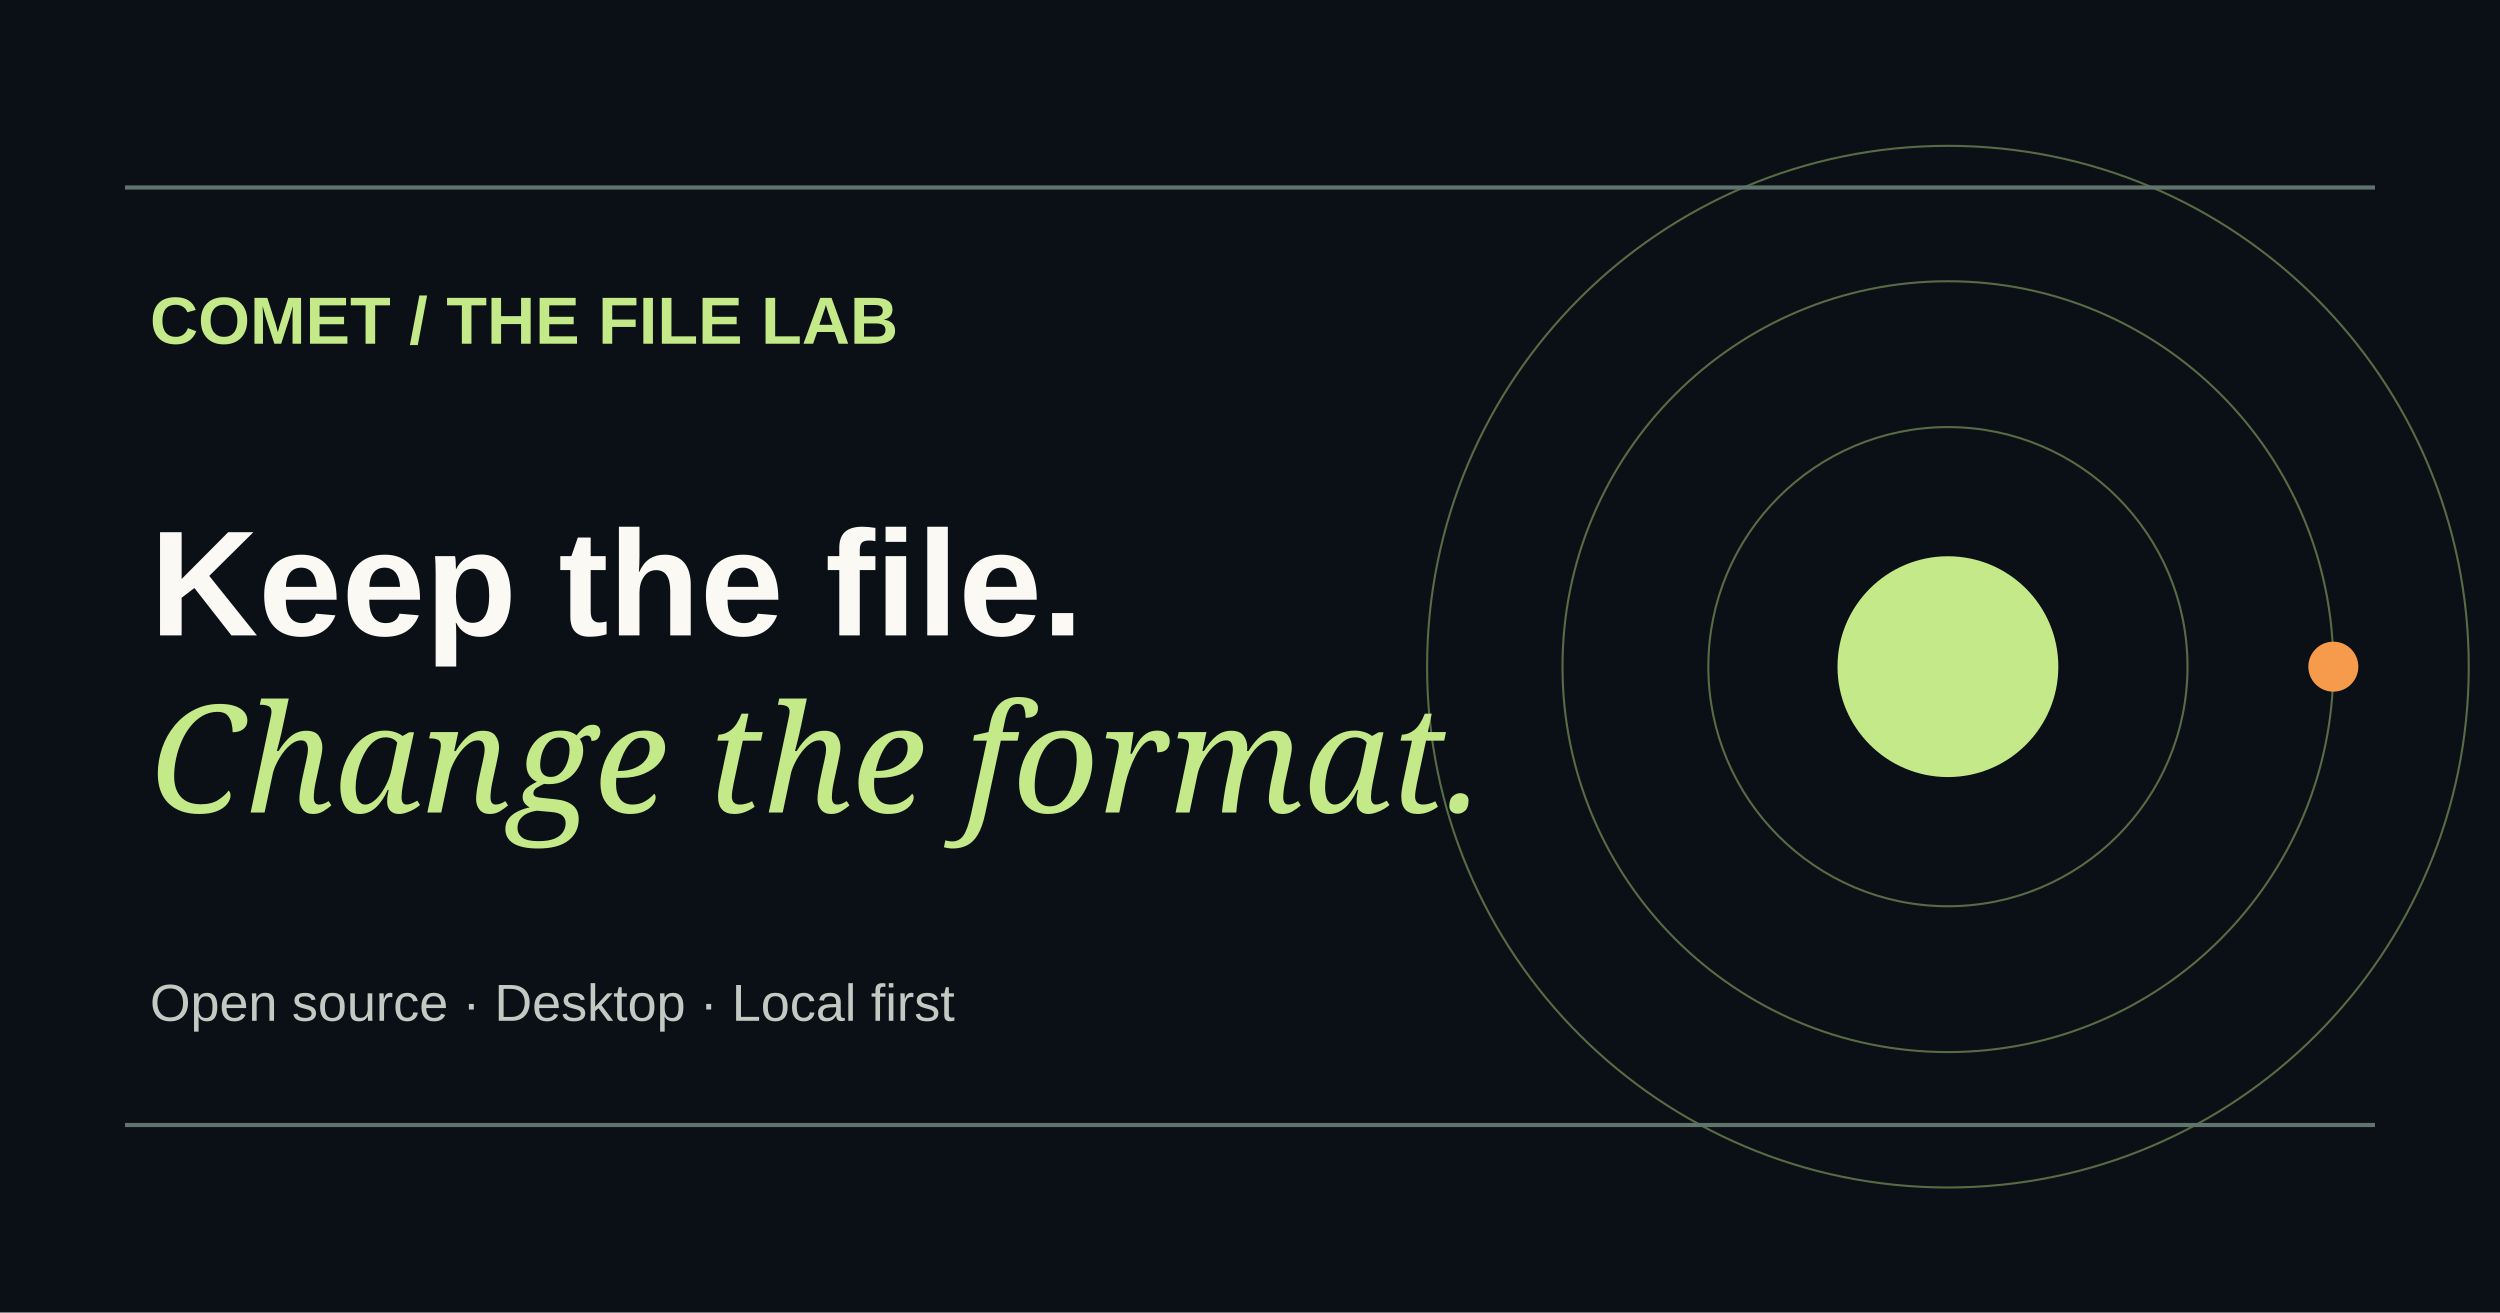
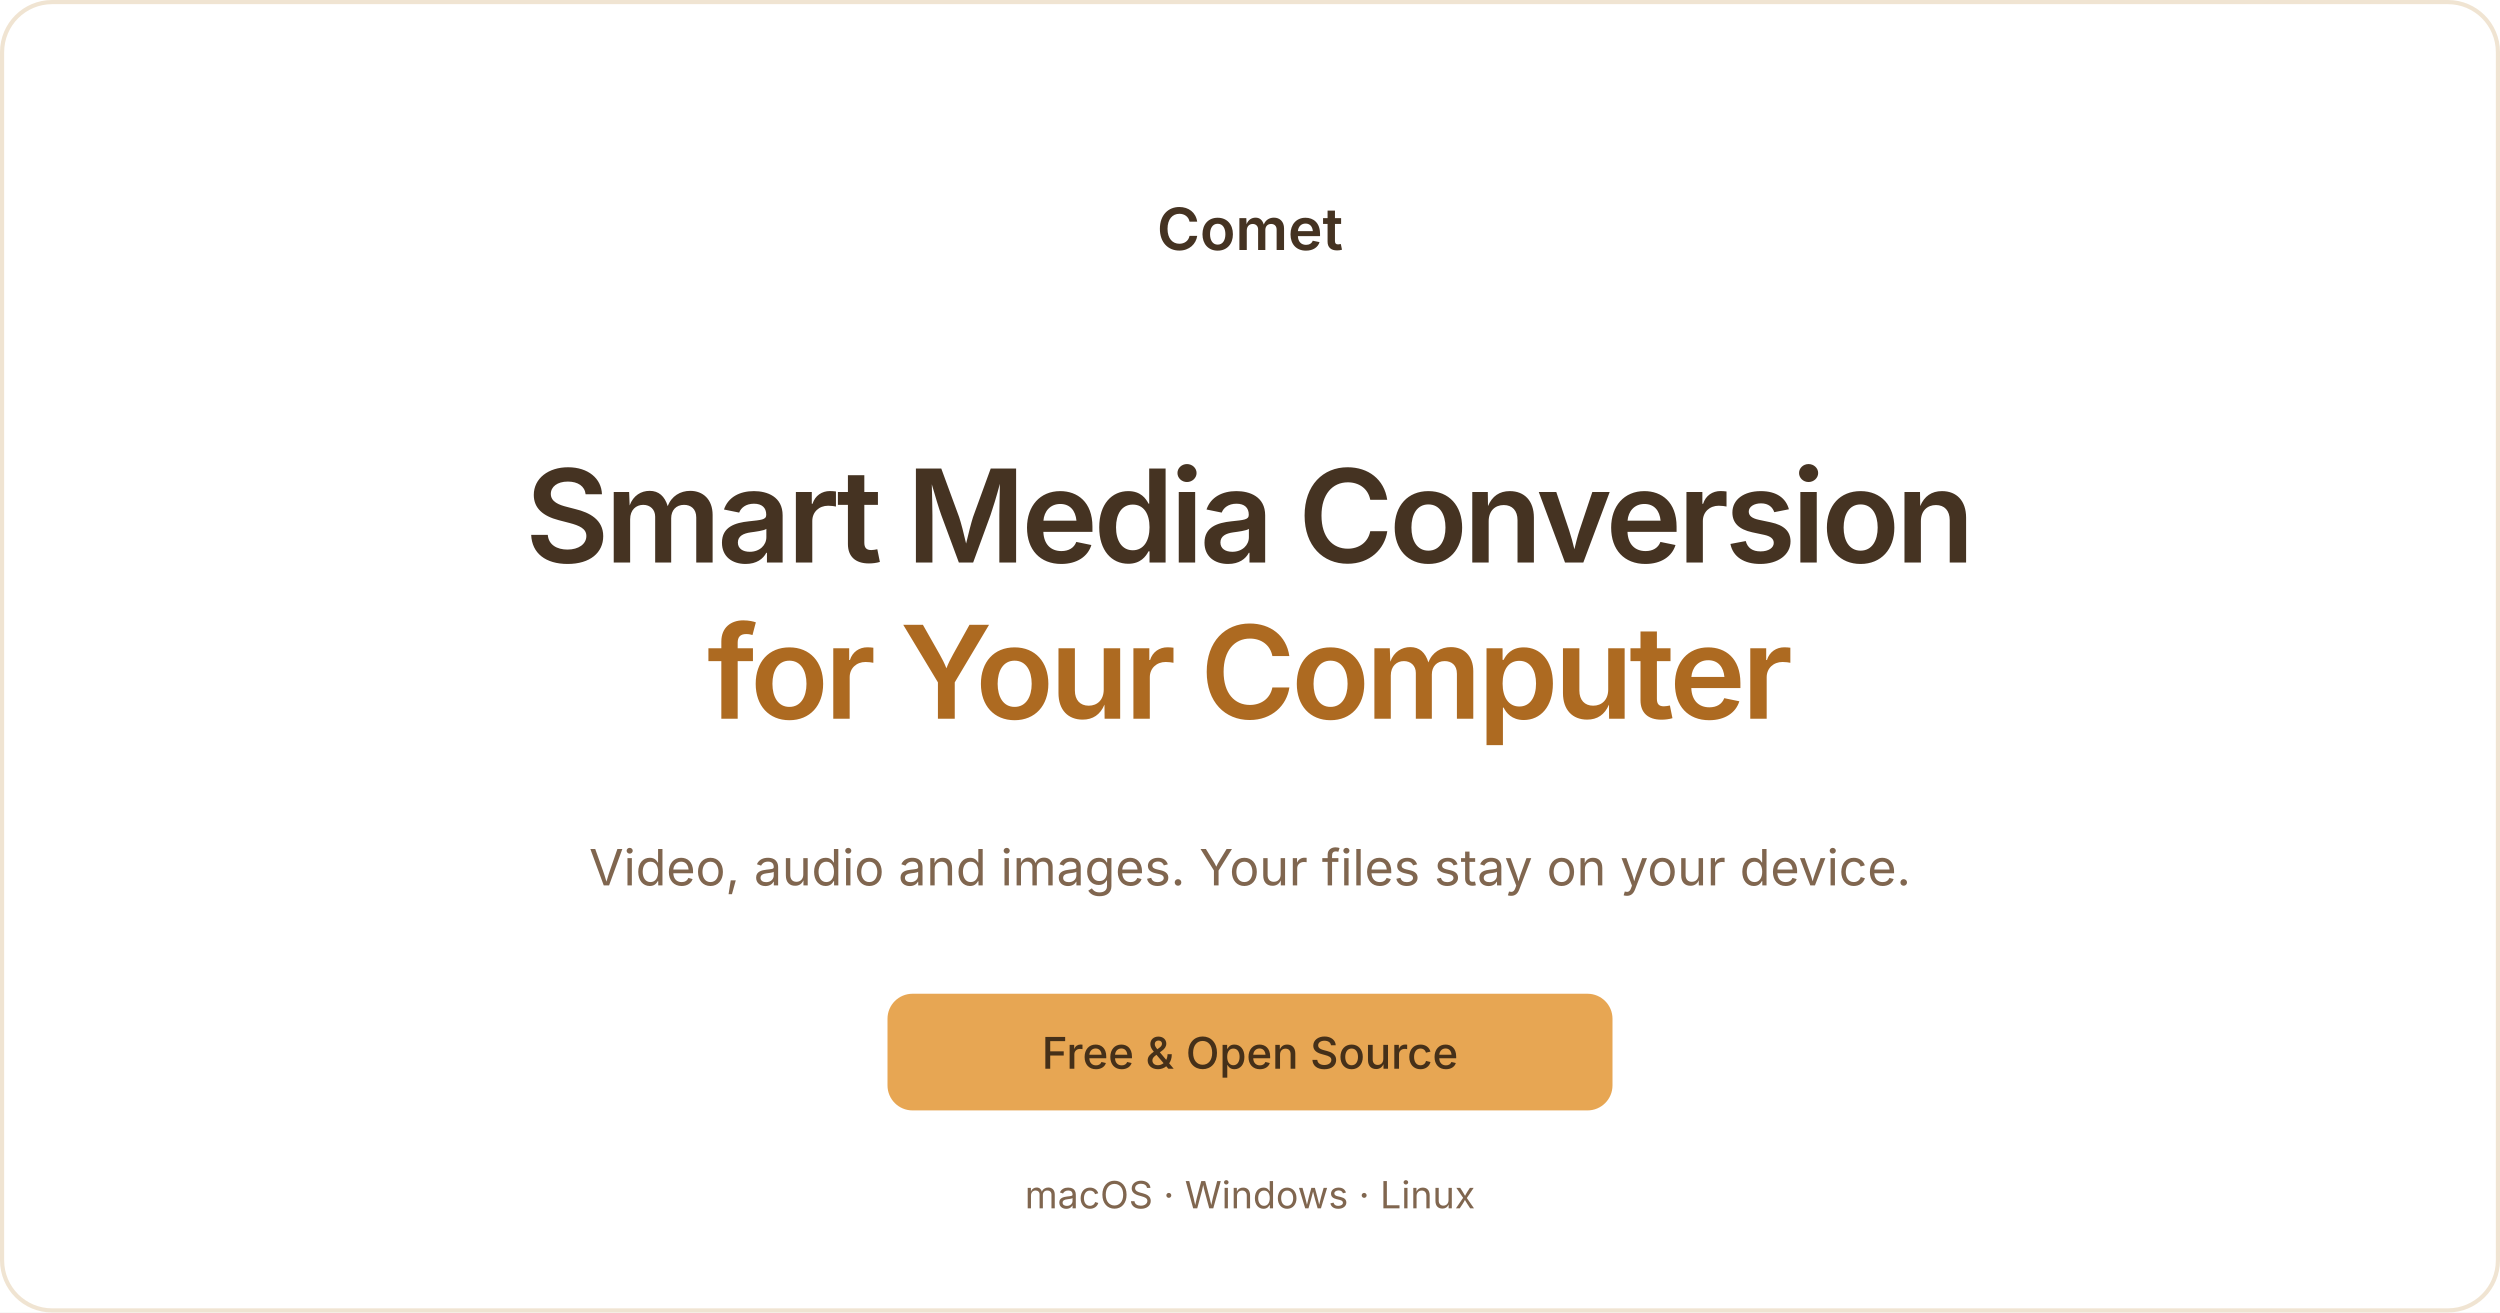
<svg xmlns="http://www.w3.org/2000/svg" width="1200" height="630" viewBox="0 0 1200 630" role="img" aria-labelledby="title description">
-   <rect width="1200" height="630" fill="#0a1015" />
-   <g fill="none" stroke="#c4e989" stroke-opacity=".42">
-     <circle cx="935" cy="320" r="250" />
-     <circle cx="935" cy="320" r="185" />
-     <circle cx="935" cy="320" r="115" />
+   <rect width="1200" height="630" fill="#fff" />
+   <rect x="1" y="1" width="1198" height="628" rx="24" fill="none" stroke="#f0e4d2" stroke-width="2" />
+   <g font-family="Inter, Arial, sans-serif" text-anchor="middle">
+     <text x="600" y="120" font-size="28" font-weight="600" fill="#453322">Comet</text>
+     <text x="600" y="270" font-size="62" font-weight="600" letter-spacing="-2" fill="#453322">Smart Media Conversion</text>
+     <text x="600" y="345" font-size="62" font-weight="600" letter-spacing="-2" fill="#ad6a21">for Your Computer</text>
+     <text x="600" y="425" font-size="24" fill="#80664f">Video, audio and images. Your files stay on your device.</text>
+     <rect x="426" y="477" width="348" height="56" rx="12" fill="#e7a653" />
+     <text x="600" y="513" font-size="21" font-weight="500" fill="#453019">Free &amp; Open Source</text>
+     <text x="600" y="580" font-size="18" fill="#80664f">macOS · Windows · Linux</text>
  </g>
-   <circle cx="935" cy="320" r="53" fill="#c4e989" />
-   <circle cx="1120" cy="320" r="12" fill="#f69b4b" />
-   <path d="M60 90H1140M60 540H1140" stroke="#60736d" stroke-width="2" />
-   <text x="72" y="165" font-family="Arial, sans-serif" font-size="32" font-weight="700" fill="#c4e989">COMET / THE FILE LAB</text>
-   <text x="72" y="305" font-family="Arial, sans-serif" font-size="72" font-weight="800" fill="#faf9f4">Keep the file.</text>
-   <text x="72" y="390" font-family="Georgia, serif" font-size="72" font-style="italic" fill="#c4e989">Change the format.</text>
-   <text x="72" y="490" font-family="Arial, sans-serif" font-size="25" fill="#c5c9c4">Open source · Desktop · Local first</text>
</svg>
